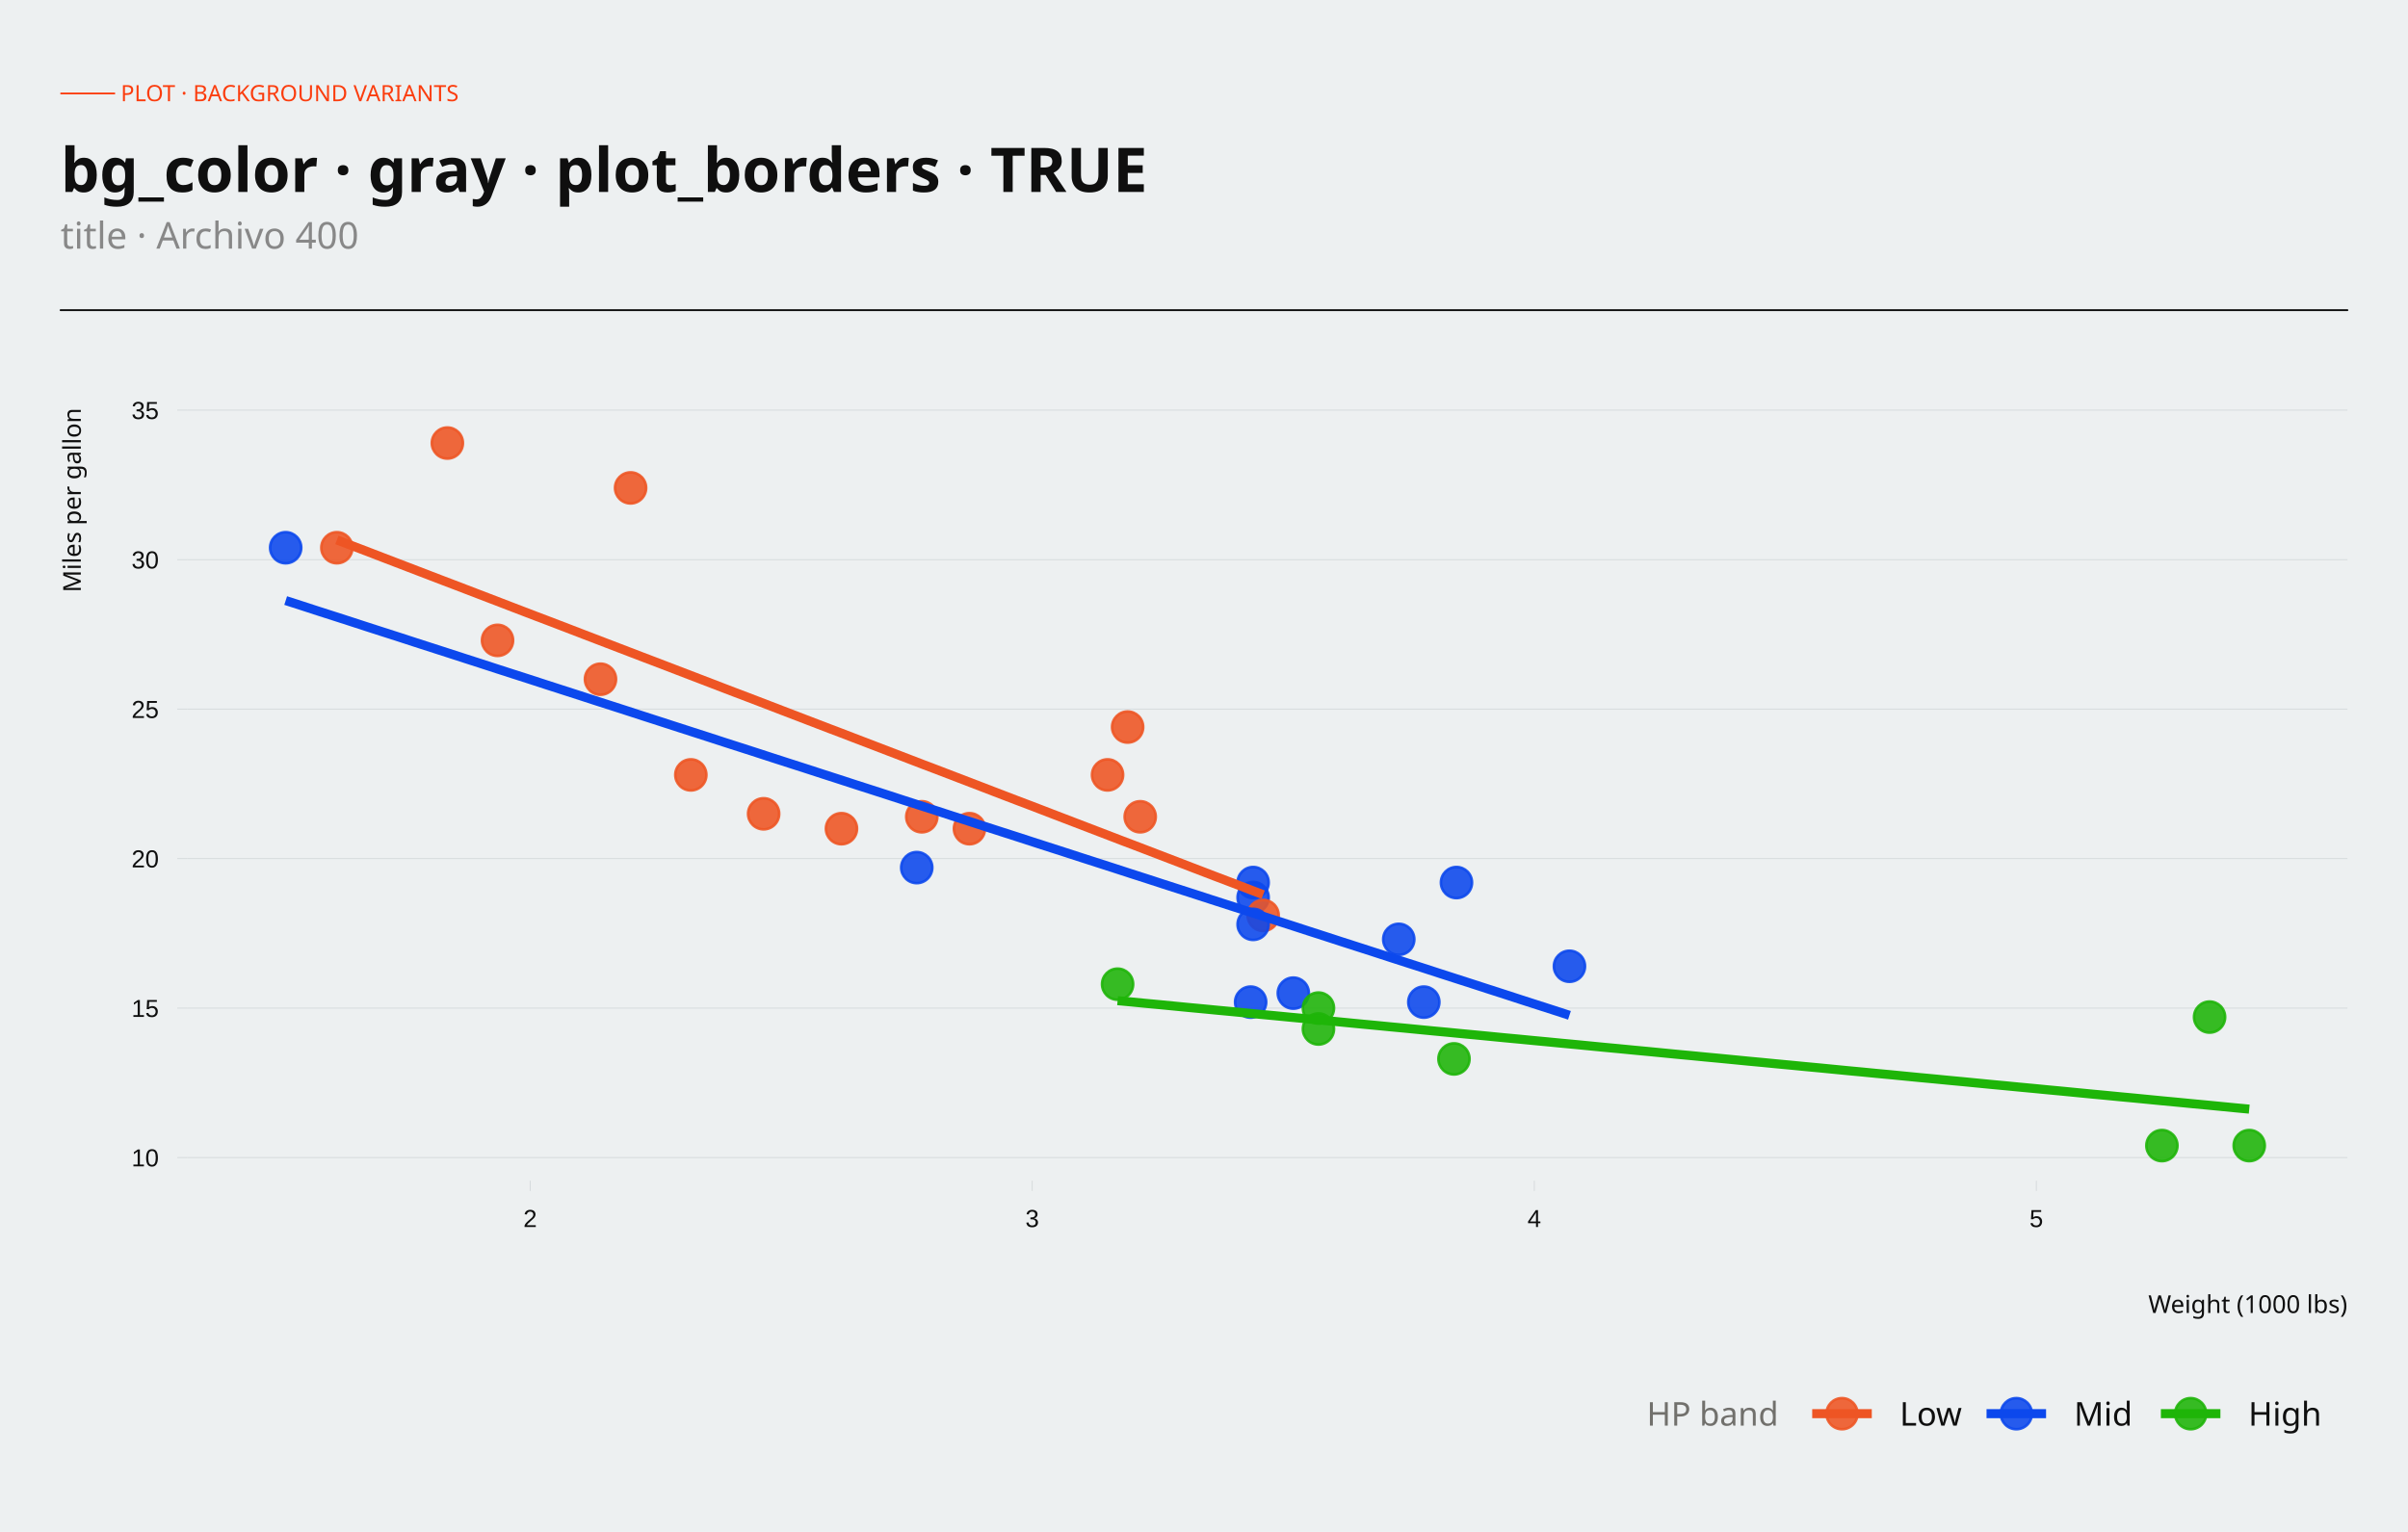
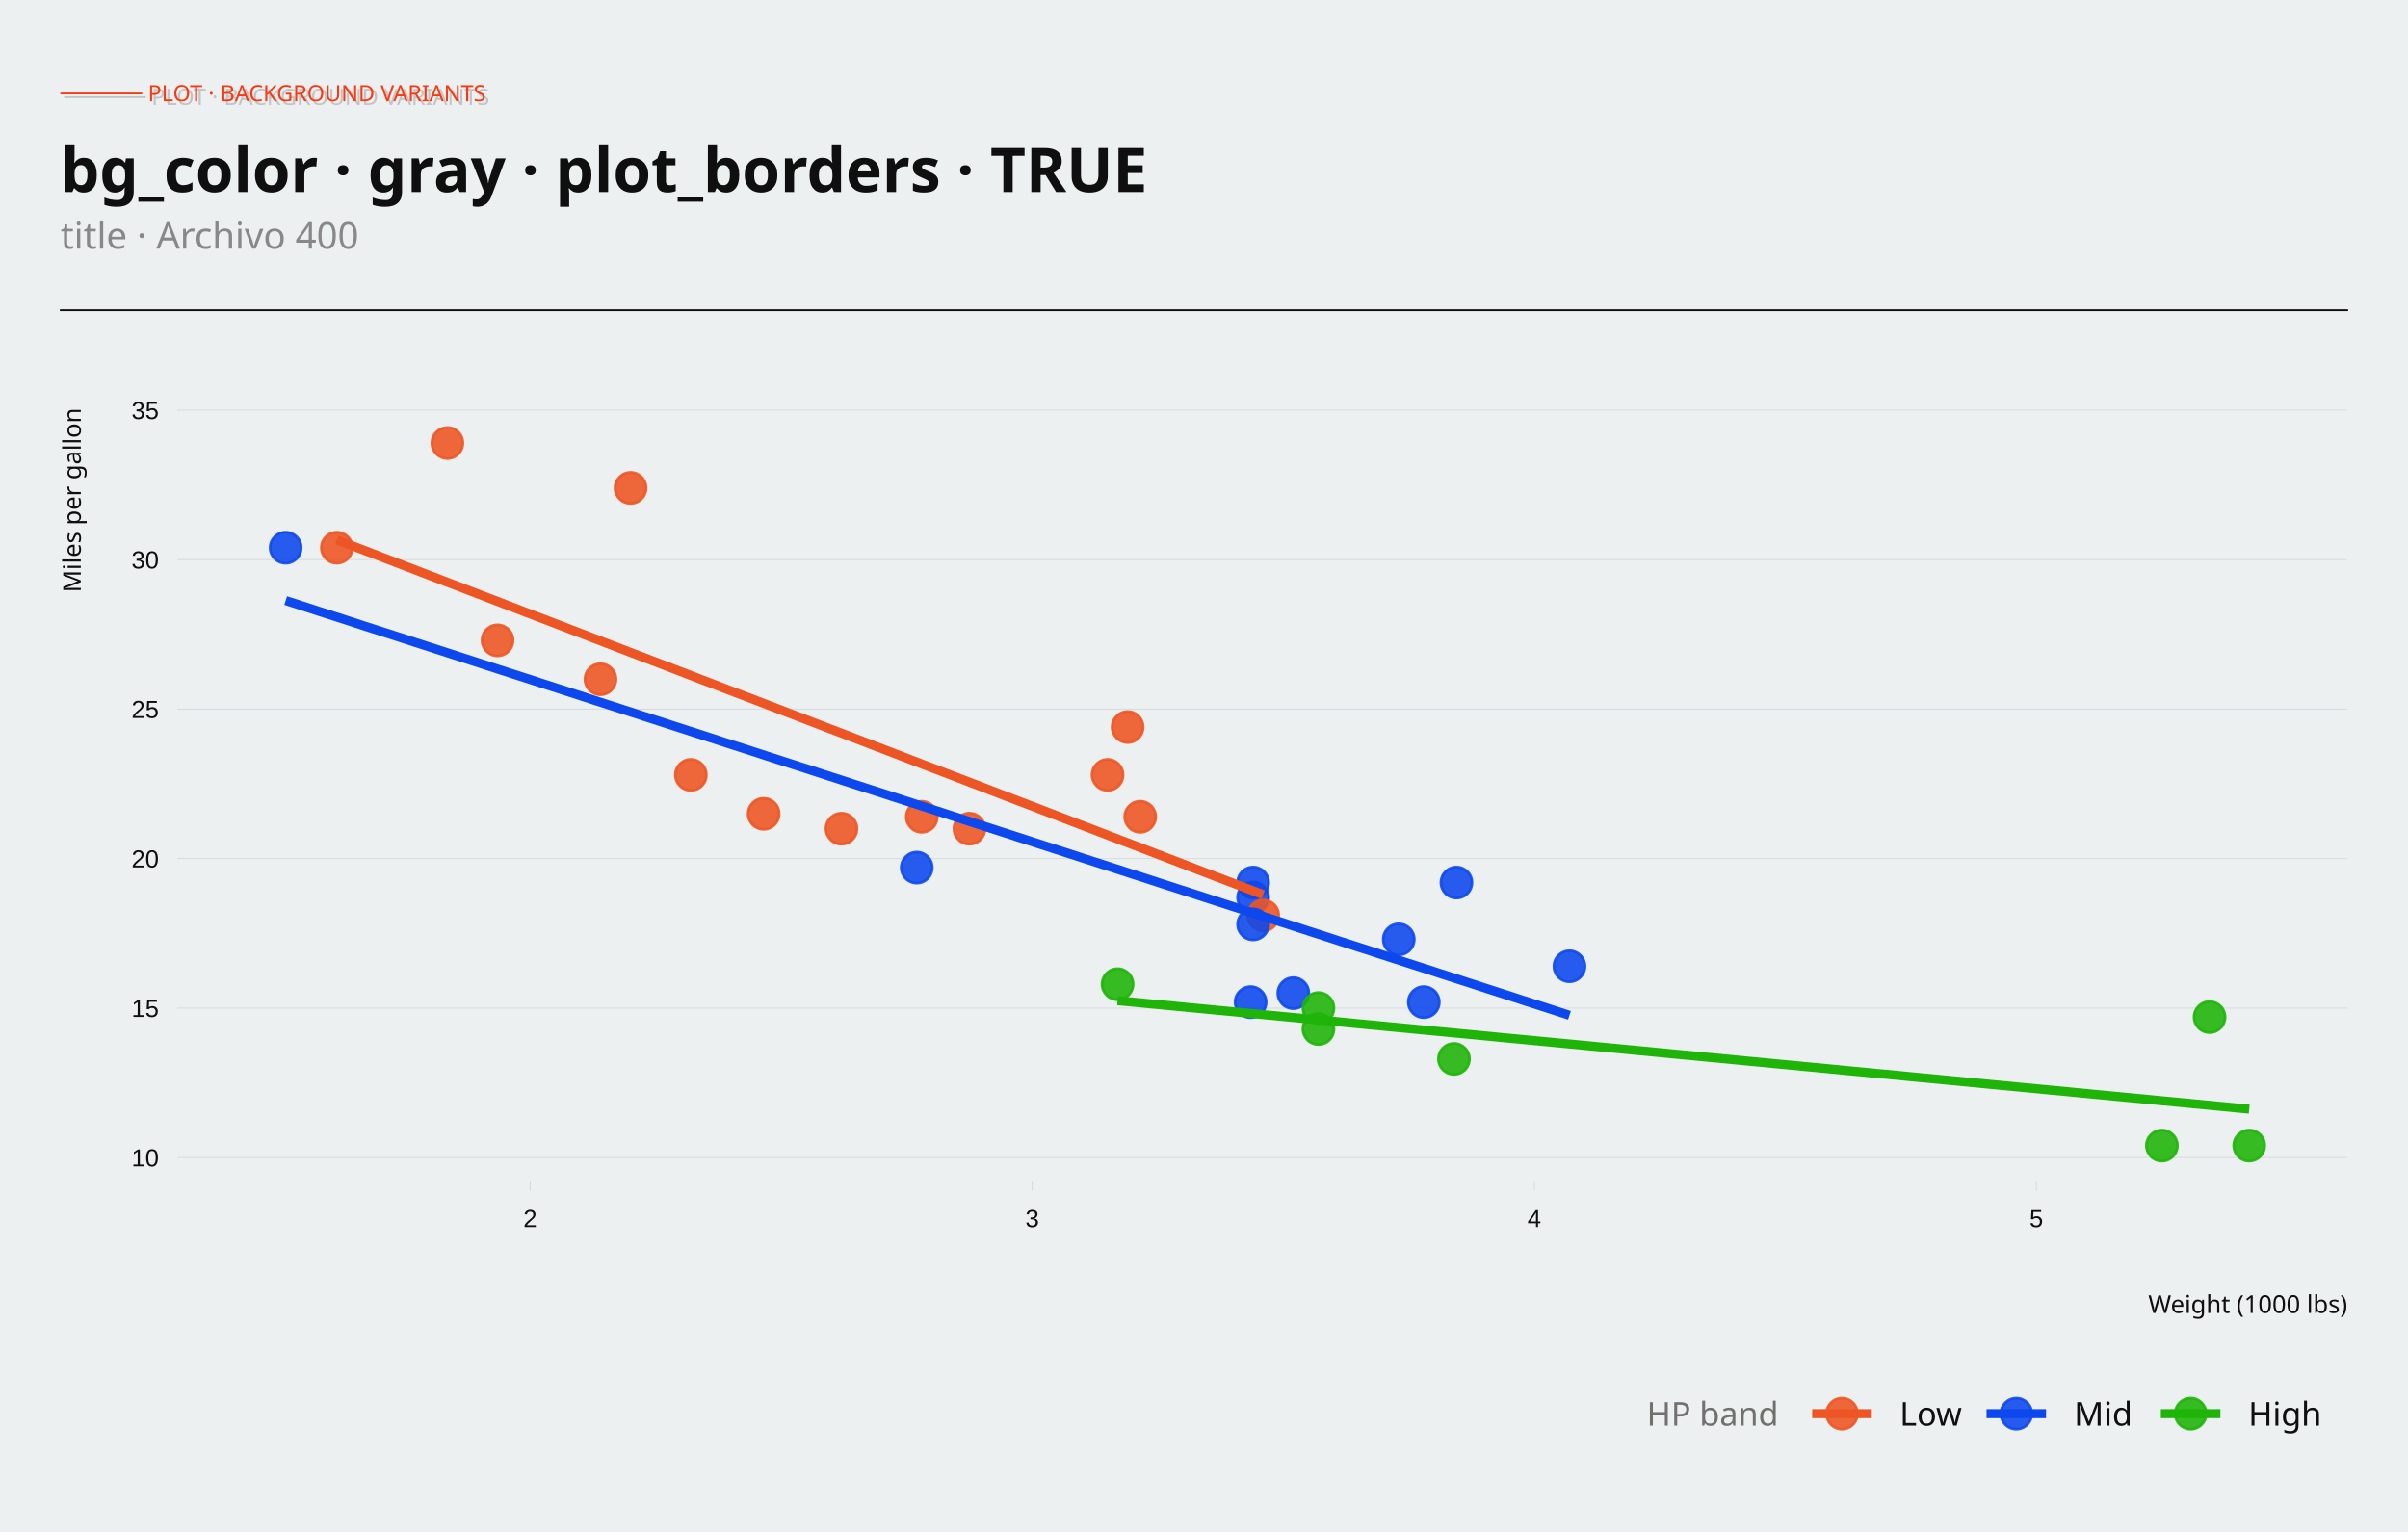
<svg xmlns="http://www.w3.org/2000/svg" width="396.00pt" height="252.00pt" viewBox="0 0 396.00 252.00">
  <g class="svglite">
    <defs>
      <style type="text/css">
    .svglite line, .svglite polyline, .svglite polygon, .svglite path, .svglite rect, .svglite circle {
      fill: none;
      stroke: #000000;
      stroke-linecap: round;
      stroke-linejoin: round;
      stroke-miterlimit: 10.00;
    }
    .svglite text {
      white-space: pre;
    }
    .svglite g.glyphgroup path {
      fill: inherit;
      stroke: none;
    }
  </style>
    </defs>
    <rect width="100%" height="100%" style="stroke: none; fill: none;" />
    <defs>
      <clipPath id="cpMC4wMHwzOTYuMDB8MC4wMHwyNTIuMDA=">
        <rect x="0.00" y="0.00" width="396.00" height="252.00" />
      </clipPath>
    </defs>
    <g clip-path="url(#cpMC4wMHwzOTYuMDB8MC4wMHwyNTIuMDA=)">
      <rect x="-0" y="0.00" width="396.00" height="252.00" style="stroke-width: 0.65; stroke: none; fill: #EDF0F1;" />
    </g>
    <defs>
      <clipPath id="cpMzAuODN8Mzg2LjA0fDY3LjEwfDE5NC4yMw==">
        <rect x="30.83" y="67.10" width="355.20" height="127.13" />
      </clipPath>
    </defs>
    <g clip-path="url(#cpMzAuODN8Mzg2LjA0fDY3LjEwfDE5NC4yMw==)">
      <rect x="30.83" y="67.10" width="355.20" height="127.13" style="stroke-width: 0.65; stroke: none; fill: #EDF0F1;" />
      <polyline points="30.83,190.42 386.04,190.42 " style="stroke-width: 0.15; stroke: #D4D9DB; stroke-linecap: butt;" />
      <polyline points="30.83,165.83 386.04,165.83 " style="stroke-width: 0.15; stroke: #D4D9DB; stroke-linecap: butt;" />
      <polyline points="30.83,141.24 386.04,141.24 " style="stroke-width: 0.15; stroke: #D4D9DB; stroke-linecap: butt;" />
      <polyline points="30.83,116.65 386.04,116.65 " style="stroke-width: 0.15; stroke: #D4D9DB; stroke-linecap: butt;" />
      <polyline points="30.83,92.06 386.04,92.06 " style="stroke-width: 0.15; stroke: #D4D9DB; stroke-linecap: butt;" />
      <polyline points="30.83,67.47 386.04,67.47 " style="stroke-width: 0.15; stroke: #D4D9DB; stroke-linecap: butt;" />
      <circle cx="138.38" cy="136.32" r="2.56" style="stroke-width: 0.43; stroke: #EE5524; stroke-opacity: 0.88; fill: #EE5524; fill-opacity: 0.88;" />
      <circle cx="159.43" cy="136.32" r="2.56" style="stroke-width: 0.43; stroke: #EE5524; stroke-opacity: 0.88; fill: #EE5524; fill-opacity: 0.88;" />
      <circle cx="113.61" cy="127.47" r="2.56" style="stroke-width: 0.43; stroke: #EE5524; stroke-opacity: 0.88; fill: #EE5524; fill-opacity: 0.88;" />
      <circle cx="187.51" cy="134.36" r="2.56" style="stroke-width: 0.43; stroke: #EE5524; stroke-opacity: 0.88; fill: #EE5524; fill-opacity: 0.88;" />
      <circle cx="206.08" cy="147.64" r="2.56" style="stroke-width: 0.43; stroke: #0C48ED; stroke-opacity: 0.88; fill: #0C48ED; fill-opacity: 0.88;" />
      <circle cx="207.73" cy="150.59" r="2.56" style="stroke-width: 0.43; stroke: #EE5524; stroke-opacity: 0.88; fill: #EE5524; fill-opacity: 0.88;" />
      <circle cx="216.82" cy="169.27" r="2.56" style="stroke-width: 0.43; stroke: #1EB508; stroke-opacity: 0.88; fill: #1EB508; fill-opacity: 0.88;" />
      <circle cx="185.44" cy="119.60" r="2.56" style="stroke-width: 0.43; stroke: #EE5524; stroke-opacity: 0.88; fill: #EE5524; fill-opacity: 0.88;" />
      <circle cx="182.14" cy="127.47" r="2.56" style="stroke-width: 0.43; stroke: #EE5524; stroke-opacity: 0.88; fill: #EE5524; fill-opacity: 0.88;" />
      <circle cx="206.08" cy="145.18" r="2.56" style="stroke-width: 0.43; stroke: #0C48ED; stroke-opacity: 0.88; fill: #0C48ED; fill-opacity: 0.88;" />
      <circle cx="206.08" cy="152.06" r="2.56" style="stroke-width: 0.43; stroke: #0C48ED; stroke-opacity: 0.88; fill: #0C48ED; fill-opacity: 0.88;" />
      <circle cx="258.10" cy="158.95" r="2.56" style="stroke-width: 0.43; stroke: #0C48ED; stroke-opacity: 0.88; fill: #0C48ED; fill-opacity: 0.88;" />
      <circle cx="230.03" cy="154.52" r="2.56" style="stroke-width: 0.43; stroke: #0C48ED; stroke-opacity: 0.88; fill: #0C48ED; fill-opacity: 0.88;" />
      <circle cx="234.15" cy="164.85" r="2.56" style="stroke-width: 0.43; stroke: #0C48ED; stroke-opacity: 0.88; fill: #0C48ED; fill-opacity: 0.88;" />
      <circle cx="355.53" cy="188.45" r="2.56" style="stroke-width: 0.43; stroke: #1EB508; stroke-opacity: 0.88; fill: #1EB508; fill-opacity: 0.88;" />
      <circle cx="369.89" cy="188.45" r="2.56" style="stroke-width: 0.43; stroke: #1EB508; stroke-opacity: 0.88; fill: #1EB508; fill-opacity: 0.88;" />
      <circle cx="363.37" cy="167.31" r="2.56" style="stroke-width: 0.43; stroke: #1EB508; stroke-opacity: 0.88; fill: #1EB508; fill-opacity: 0.88;" />
      <circle cx="103.70" cy="80.26" r="2.56" style="stroke-width: 0.43; stroke: #EE5524; stroke-opacity: 0.88; fill: #EE5524; fill-opacity: 0.88;" />
      <circle cx="55.40" cy="90.10" r="2.56" style="stroke-width: 0.43; stroke: #EE5524; stroke-opacity: 0.88; fill: #EE5524; fill-opacity: 0.88;" />
      <circle cx="73.57" cy="72.88" r="2.56" style="stroke-width: 0.43; stroke: #EE5524; stroke-opacity: 0.88; fill: #EE5524; fill-opacity: 0.88;" />
      <circle cx="125.58" cy="133.87" r="2.56" style="stroke-width: 0.43; stroke: #EE5524; stroke-opacity: 0.88; fill: #EE5524; fill-opacity: 0.88;" />
      <circle cx="212.69" cy="163.37" r="2.56" style="stroke-width: 0.43; stroke: #0C48ED; stroke-opacity: 0.88; fill: #0C48ED; fill-opacity: 0.88;" />
      <circle cx="205.67" cy="164.85" r="2.56" style="stroke-width: 0.43; stroke: #0C48ED; stroke-opacity: 0.88; fill: #0C48ED; fill-opacity: 0.88;" />
      <circle cx="239.11" cy="174.19" r="2.56" style="stroke-width: 0.43; stroke: #1EB508; stroke-opacity: 0.88; fill: #1EB508; fill-opacity: 0.88;" />
      <circle cx="239.52" cy="145.18" r="2.56" style="stroke-width: 0.43; stroke: #0C48ED; stroke-opacity: 0.88; fill: #0C48ED; fill-opacity: 0.88;" />
      <circle cx="81.82" cy="105.34" r="2.56" style="stroke-width: 0.43; stroke: #EE5524; stroke-opacity: 0.88; fill: #EE5524; fill-opacity: 0.88;" />
      <circle cx="98.75" cy="111.73" r="2.56" style="stroke-width: 0.43; stroke: #EE5524; stroke-opacity: 0.88; fill: #EE5524; fill-opacity: 0.88;" />
      <circle cx="46.98" cy="90.10" r="2.56" style="stroke-width: 0.43; stroke: #0C48ED; stroke-opacity: 0.88; fill: #0C48ED; fill-opacity: 0.88;" />
      <circle cx="183.79" cy="161.90" r="2.56" style="stroke-width: 0.43; stroke: #1EB508; stroke-opacity: 0.88; fill: #1EB508; fill-opacity: 0.88;" />
      <circle cx="150.76" cy="142.72" r="2.56" style="stroke-width: 0.43; stroke: #0C48ED; stroke-opacity: 0.88; fill: #0C48ED; fill-opacity: 0.88;" />
      <circle cx="216.82" cy="165.83" r="2.56" style="stroke-width: 0.43; stroke: #1EB508; stroke-opacity: 0.88; fill: #1EB508; fill-opacity: 0.88;" />
      <circle cx="151.59" cy="134.36" r="2.56" style="stroke-width: 0.43; stroke: #EE5524; stroke-opacity: 0.88; fill: #EE5524; fill-opacity: 0.88;" />
      <polyline points="55.40,88.82 57.33,89.56 59.26,90.29 61.19,91.03 63.11,91.77 65.04,92.51 66.97,93.25 68.90,93.99 70.83,94.73 72.76,95.47 74.68,96.20 76.61,96.94 78.54,97.68 80.47,98.42 82.40,99.16 84.32,99.90 86.25,100.64 88.18,101.38 90.11,102.11 92.04,102.85 93.97,103.59 95.89,104.33 97.82,105.07 99.75,105.81 101.68,106.55 103.61,107.29 105.54,108.03 107.46,108.76 109.39,109.50 111.32,110.24 113.25,110.98 115.18,111.72 117.11,112.46 119.03,113.20 120.96,113.94 122.89,114.67 124.82,115.41 126.75,116.15 128.67,116.89 130.60,117.63 132.53,118.37 134.46,119.11 136.39,119.85 138.32,120.58 140.24,121.32 142.17,122.06 144.10,122.80 146.03,123.54 147.96,124.28 149.89,125.02 151.81,125.76 153.74,126.49 155.67,127.23 157.60,127.97 159.53,128.71 161.46,129.45 163.38,130.19 165.31,130.93 167.24,131.67 169.17,132.40 171.10,133.14 173.02,133.88 174.95,134.62 176.88,135.36 178.81,136.10 180.74,136.84 182.67,137.58 184.59,138.32 186.52,139.05 188.45,139.79 190.38,140.53 192.31,141.27 194.24,142.01 196.16,142.75 198.09,143.49 200.02,144.23 201.95,144.96 203.88,145.70 205.81,146.44 207.73,147.18 " style="stroke-width: 1.49; stroke: #EE5524; stroke-linecap: butt;" />
      <polyline points="46.98,98.79 49.65,99.65 52.32,100.52 55.00,101.38 57.67,102.24 60.34,103.11 63.01,103.97 65.69,104.83 68.36,105.70 71.03,106.56 73.70,107.42 76.38,108.29 79.05,109.15 81.72,110.02 84.39,110.88 87.07,111.74 89.74,112.61 92.41,113.47 95.08,114.33 97.75,115.20 100.43,116.06 103.10,116.92 105.77,117.79 108.44,118.65 111.12,119.52 113.79,120.38 116.46,121.24 119.13,122.11 121.81,122.97 124.48,123.83 127.15,124.70 129.82,125.56 132.50,126.42 135.17,127.29 137.84,128.15 140.51,129.02 143.19,129.88 145.86,130.74 148.53,131.61 151.20,132.47 153.88,133.33 156.55,134.20 159.22,135.06 161.89,135.93 164.56,136.79 167.24,137.65 169.91,138.52 172.58,139.38 175.25,140.24 177.93,141.11 180.60,141.97 183.27,142.83 185.94,143.70 188.62,144.56 191.29,145.43 193.96,146.29 196.63,147.15 199.31,148.02 201.98,148.88 204.65,149.74 207.32,150.61 210.00,151.47 212.67,152.33 215.34,153.20 218.01,154.06 220.68,154.93 223.36,155.79 226.03,156.65 228.70,157.52 231.37,158.38 234.05,159.24 236.72,160.11 239.39,160.97 242.06,161.83 244.74,162.70 247.41,163.56 250.08,164.43 252.75,165.29 255.43,166.15 258.10,167.02 " style="stroke-width: 1.49; stroke: #0C48ED; stroke-linecap: butt;" />
      <polyline points="183.79,164.61 186.15,164.83 188.50,165.06 190.86,165.28 193.21,165.51 195.57,165.74 197.92,165.96 200.28,166.19 202.64,166.41 204.99,166.64 207.35,166.87 209.70,167.09 212.06,167.32 214.41,167.54 216.77,167.77 219.13,167.99 221.48,168.22 223.84,168.45 226.19,168.67 228.55,168.90 230.90,169.12 233.26,169.35 235.62,169.58 237.97,169.80 240.33,170.03 242.68,170.25 245.04,170.48 247.39,170.71 249.75,170.93 252.11,171.16 254.46,171.38 256.82,171.61 259.17,171.83 261.53,172.06 263.88,172.29 266.24,172.51 268.60,172.74 270.95,172.96 273.31,173.19 275.66,173.42 278.02,173.64 280.37,173.87 282.73,174.09 285.09,174.32 287.44,174.55 289.80,174.77 292.15,175.00 294.51,175.22 296.86,175.45 299.22,175.67 301.58,175.90 303.93,176.13 306.29,176.35 308.64,176.58 311.00,176.80 313.35,177.03 315.71,177.26 318.07,177.48 320.42,177.71 322.78,177.93 325.13,178.16 327.49,178.39 329.84,178.61 332.20,178.84 334.56,179.06 336.91,179.29 339.27,179.51 341.62,179.74 343.98,179.97 346.33,180.19 348.69,180.42 351.05,180.64 353.40,180.87 355.76,181.10 358.11,181.32 360.47,181.55 362.82,181.77 365.18,182.00 367.54,182.23 369.89,182.45 " style="stroke-width: 1.49; stroke: #1EB508; stroke-linecap: butt;" />
    </g>
    <g clip-path="url(#cpMC4wMHwzOTYuMDB8MC4wMHwyNTIuMDA=)">
      <text x="26.13" y="191.87" text-anchor="end" style="font-size: 4.05px;fill: #0F0F0F; font-family: &quot;Arial&quot;;" textLength="4.50px" lengthAdjust="spacingAndGlyphs">10</text>
      <text x="26.13" y="167.28" text-anchor="end" style="font-size: 4.05px;fill: #0F0F0F; font-family: &quot;Arial&quot;;" textLength="4.50px" lengthAdjust="spacingAndGlyphs">15</text>
      <text x="26.13" y="142.69" text-anchor="end" style="font-size: 4.05px;fill: #0F0F0F; font-family: &quot;Arial&quot;;" textLength="4.50px" lengthAdjust="spacingAndGlyphs">20</text>
      <text x="26.13" y="118.10" text-anchor="end" style="font-size: 4.05px;fill: #0F0F0F; font-family: &quot;Arial&quot;;" textLength="4.50px" lengthAdjust="spacingAndGlyphs">25</text>
      <text x="26.13" y="93.51" text-anchor="end" style="font-size: 4.05px;fill: #0F0F0F; font-family: &quot;Arial&quot;;" textLength="4.50px" lengthAdjust="spacingAndGlyphs">30</text>
      <text x="26.13" y="68.92" text-anchor="end" style="font-size: 4.05px;fill: #0F0F0F; font-family: &quot;Arial&quot;;" textLength="4.50px" lengthAdjust="spacingAndGlyphs">35</text>
      <polyline points="29.15,190.42 30.83,190.42 " style="stroke-width: 0.15; stroke: #D4D9DB; stroke-linecap: butt;" />
      <polyline points="29.15,165.83 30.83,165.83 " style="stroke-width: 0.15; stroke: #D4D9DB; stroke-linecap: butt;" />
      <polyline points="29.15,141.24 30.83,141.24 " style="stroke-width: 0.15; stroke: #D4D9DB; stroke-linecap: butt;" />
      <polyline points="29.15,116.65 30.83,116.65 " style="stroke-width: 0.15; stroke: #D4D9DB; stroke-linecap: butt;" />
      <polyline points="29.15,92.06 30.83,92.06 " style="stroke-width: 0.15; stroke: #D4D9DB; stroke-linecap: butt;" />
      <polyline points="29.15,67.47 30.83,67.47 " style="stroke-width: 0.15; stroke: #D4D9DB; stroke-linecap: butt;" />
      <polyline points="87.19,195.91 87.19,194.23 " style="stroke-width: 0.15; stroke: #D4D9DB; stroke-linecap: butt;" />
      <polyline points="169.75,195.91 169.75,194.23 " style="stroke-width: 0.15; stroke: #D4D9DB; stroke-linecap: butt;" />
      <polyline points="252.32,195.91 252.32,194.23 " style="stroke-width: 0.15; stroke: #D4D9DB; stroke-linecap: butt;" />
      <polyline points="334.88,195.91 334.88,194.23 " style="stroke-width: 0.15; stroke: #D4D9DB; stroke-linecap: butt;" />
      <text x="87.19" y="201.84" text-anchor="middle" style="font-size: 4.05px;fill: #0F0F0F; font-family: &quot;Arial&quot;;" textLength="2.25px" lengthAdjust="spacingAndGlyphs">2</text>
      <text x="169.75" y="201.84" text-anchor="middle" style="font-size: 4.05px;fill: #0F0F0F; font-family: &quot;Arial&quot;;" textLength="2.25px" lengthAdjust="spacingAndGlyphs">3</text>
      <text x="252.32" y="201.84" text-anchor="middle" style="font-size: 4.05px;fill: #0F0F0F; font-family: &quot;Arial&quot;;" textLength="2.25px" lengthAdjust="spacingAndGlyphs">4</text>
      <text x="334.88" y="201.84" text-anchor="middle" style="font-size: 4.05px;fill: #0F0F0F; font-family: &quot;Arial&quot;;" textLength="2.25px" lengthAdjust="spacingAndGlyphs">5</text>
      <text x="386.04" y="215.98" text-anchor="end" style="font-size: 4.05px; font-weight: 100;fill: #0F0F0F; font-family: &quot;JetBrains Mono&quot;;" textLength="41.17px" lengthAdjust="spacingAndGlyphs">Weight (1000 lbs)</text>
      <text transform="translate(13.29,67.10) rotate(-90)" text-anchor="end" style="font-size: 4.05px; font-weight: 100;fill: #0F0F0F; font-family: &quot;JetBrains Mono&quot;;" textLength="38.75px" lengthAdjust="spacingAndGlyphs">Miles per gallon</text>
      <rect x="267.43" y="223.07" width="118.60" height="18.96" style="stroke-width: 0.75; stroke: none;" />
      <rect x="267.43" y="223.07" width="118.60" height="18.96" style="stroke-width: 0.65; stroke: none; fill: #EDF0F1;" />
      <text x="270.80" y="234.52" style="font-size: 5.40px;fill: #71706C; font-family: &quot;JetBrains Mono&quot;;" textLength="22.64px" lengthAdjust="spacingAndGlyphs">HP band</text>
      <rect x="296.80" y="226.43" width="12.24" height="12.24" style="stroke-width: 0.65; stroke: none; fill: #EDF0F1;" />
      <circle cx="302.92" cy="232.55" r="2.56" style="stroke-width: 0.43; stroke: #EE5524; stroke-opacity: 0.88; fill: #EE5524; fill-opacity: 0.88;" />
      <line x1="298.02" y1="232.55" x2="307.82" y2="232.55" style="stroke-width: 1.49; stroke: #EE5524; stroke-linecap: butt;" />
      <rect x="325.47" y="226.43" width="12.24" height="12.24" style="stroke-width: 0.65; stroke: none; fill: #EDF0F1;" />
      <circle cx="331.59" cy="232.55" r="2.56" style="stroke-width: 0.43; stroke: #0C48ED; stroke-opacity: 0.88; fill: #0C48ED; fill-opacity: 0.88;" />
      <line x1="326.69" y1="232.55" x2="336.48" y2="232.55" style="stroke-width: 1.49; stroke: #0C48ED; stroke-linecap: butt;" />
      <rect x="354.14" y="226.43" width="12.24" height="12.24" style="stroke-width: 0.65; stroke: none; fill: #EDF0F1;" />
      <circle cx="360.26" cy="232.55" r="2.56" style="stroke-width: 0.43; stroke: #1EB508; stroke-opacity: 0.88; fill: #1EB508; fill-opacity: 0.88;" />
      <line x1="355.36" y1="232.55" x2="365.15" y2="232.55" style="stroke-width: 1.49; stroke: #1EB508; stroke-linecap: butt;" />
      <text x="312.40" y="234.52" style="font-size: 5.40px;fill: #0F0F0F; font-family: &quot;JetBrains Mono&quot;;" textLength="9.70px" lengthAdjust="spacingAndGlyphs">Low</text>
      <text x="341.07" y="234.52" style="font-size: 5.40px;fill: #0F0F0F; font-family: &quot;JetBrains Mono&quot;;" textLength="9.70px" lengthAdjust="spacingAndGlyphs">Mid</text>
      <text x="369.74" y="234.52" style="font-size: 5.40px;fill: #0F0F0F; font-family: &quot;JetBrains Mono&quot;;" textLength="12.94px" lengthAdjust="spacingAndGlyphs">High</text>
      <text x="9.96" y="40.90" style="font-size: 6.08px;fill: #888888; font-family: &quot;Satoshi&quot;;" textLength="48.23px" lengthAdjust="spacingAndGlyphs">title · Archivo 400</text>
      <polyline points="9.96,51.02 386.04,51.02 " style="stroke-width: 0.30; stroke: #0F0F0F;" />
      <text x="9.96" y="31.57" style="font-size: 10.12px; font-weight: 600;fill: #0F0F0F; font-family: &quot;Archivo&quot;;" textLength="174.69px" lengthAdjust="spacingAndGlyphs">bg_color · gray  ·  plot_borders · TRUE</text>
-       <text x="9.96" y="16.65" style="font-size: 3.71px;fill: #FB3D0E; font-family: &quot;JetBrains Mono&quot;;" textLength="68.78px" lengthAdjust="spacingAndGlyphs">──── PLOT · BACKGROUND VARIANTS</text>
+       <text x="10.56" y="17.25" style="font-size: 3.71px;fill: #0F0F0F; fill-opacity: 0.20; font-family: &quot;JetBrains Mono&quot;;" textLength="73.22px" lengthAdjust="spacingAndGlyphs">────── PLOT · BACKGROUND VARIANTS</text>
+       <text x="9.96" y="16.65" style="font-size: 3.71px;fill: #FD3810; font-family: &quot;JetBrains Mono&quot;;" textLength="73.22px" lengthAdjust="spacingAndGlyphs">────── PLOT · BACKGROUND VARIANTS</text>
    </g>
  </g>
</svg>
